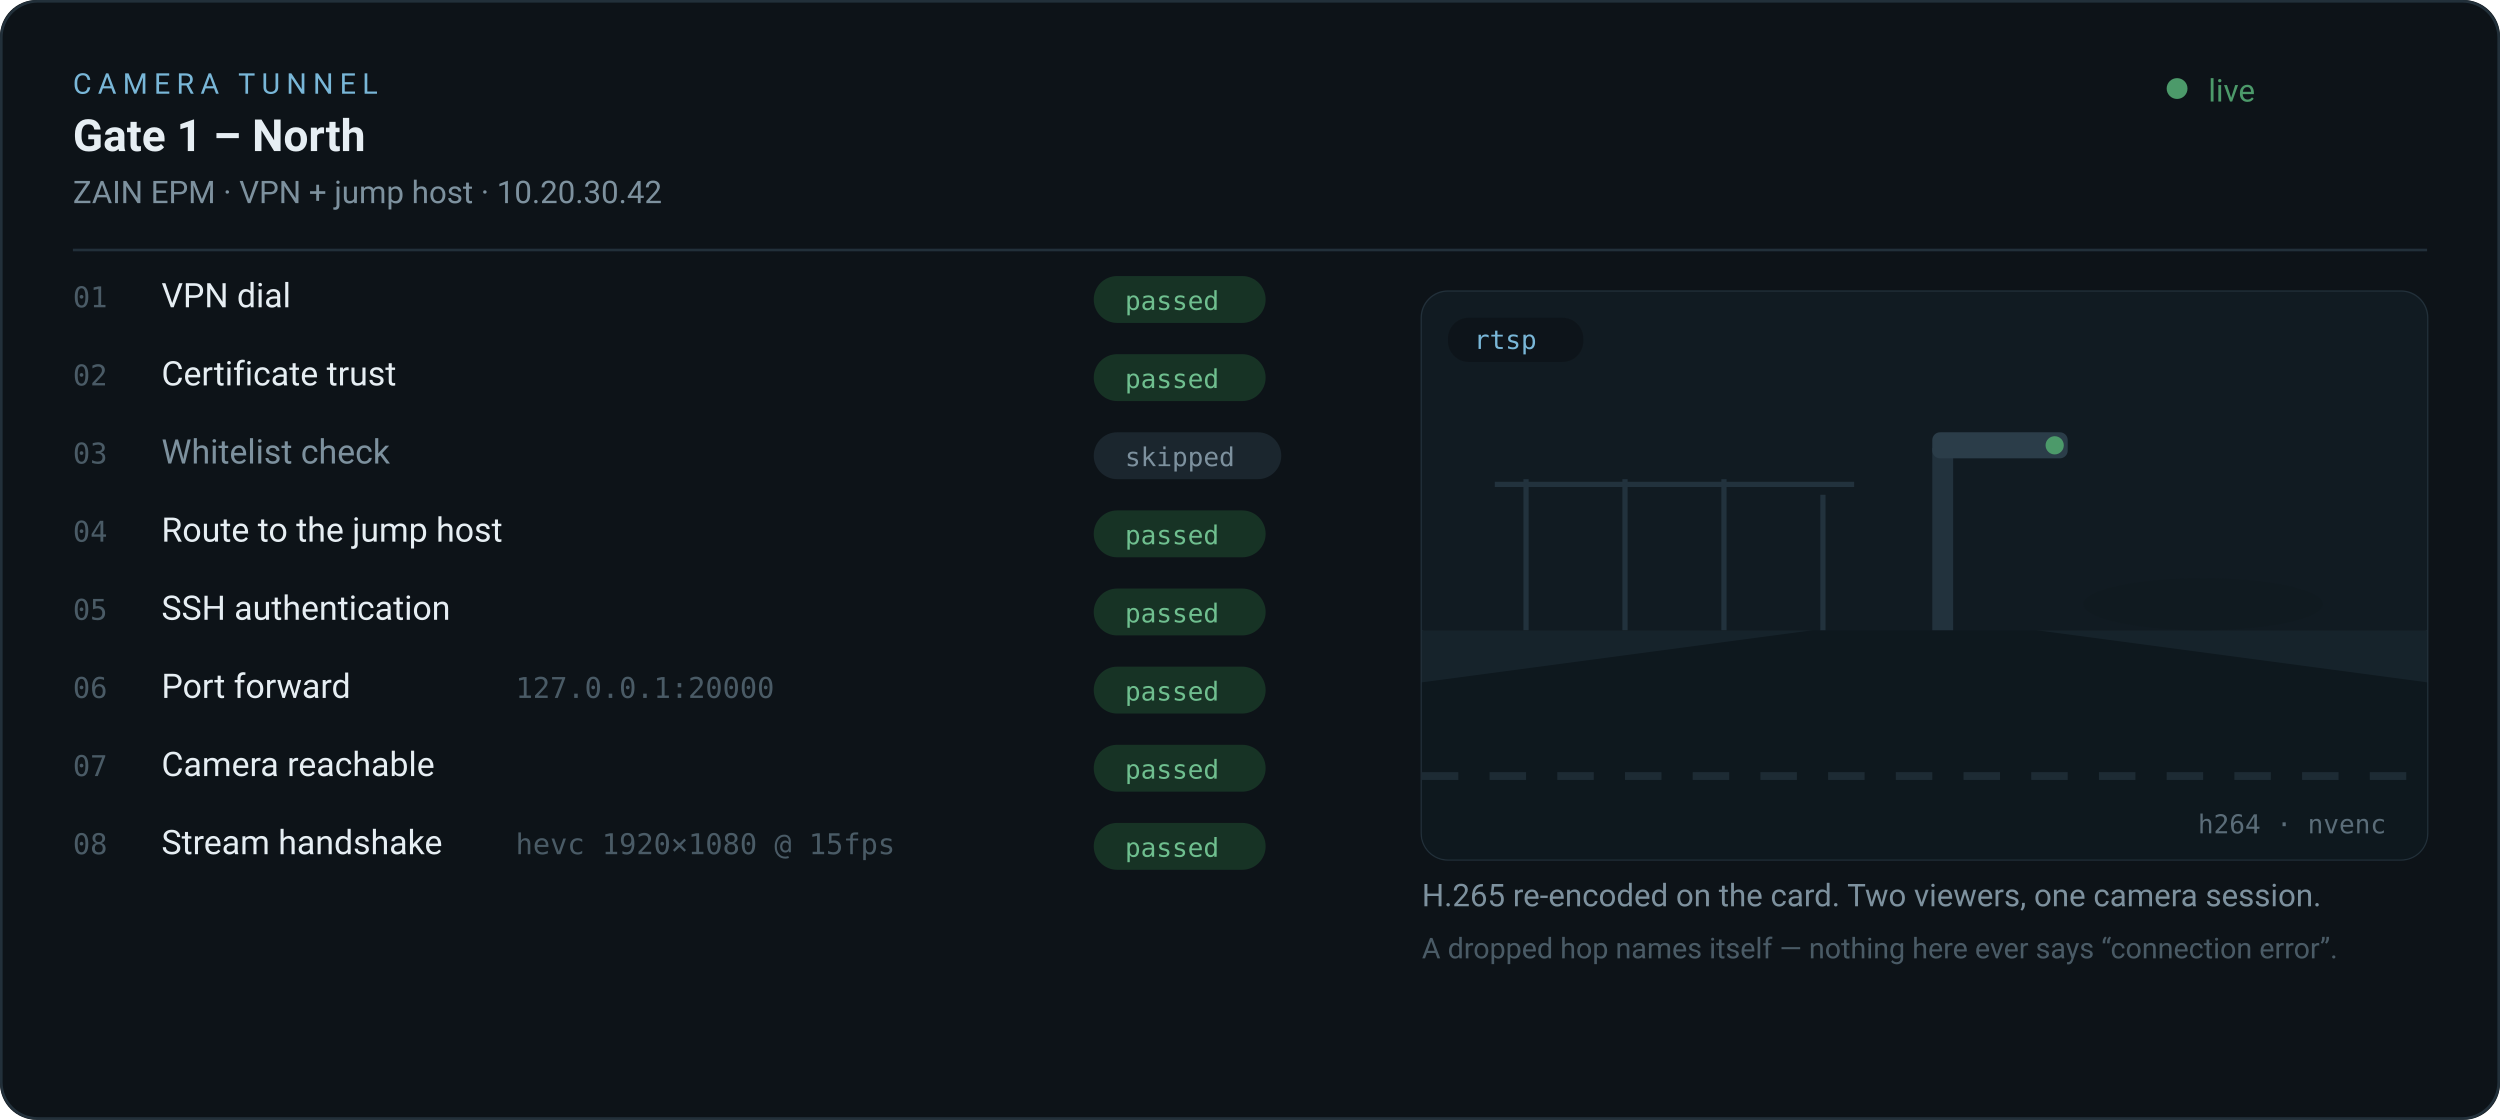
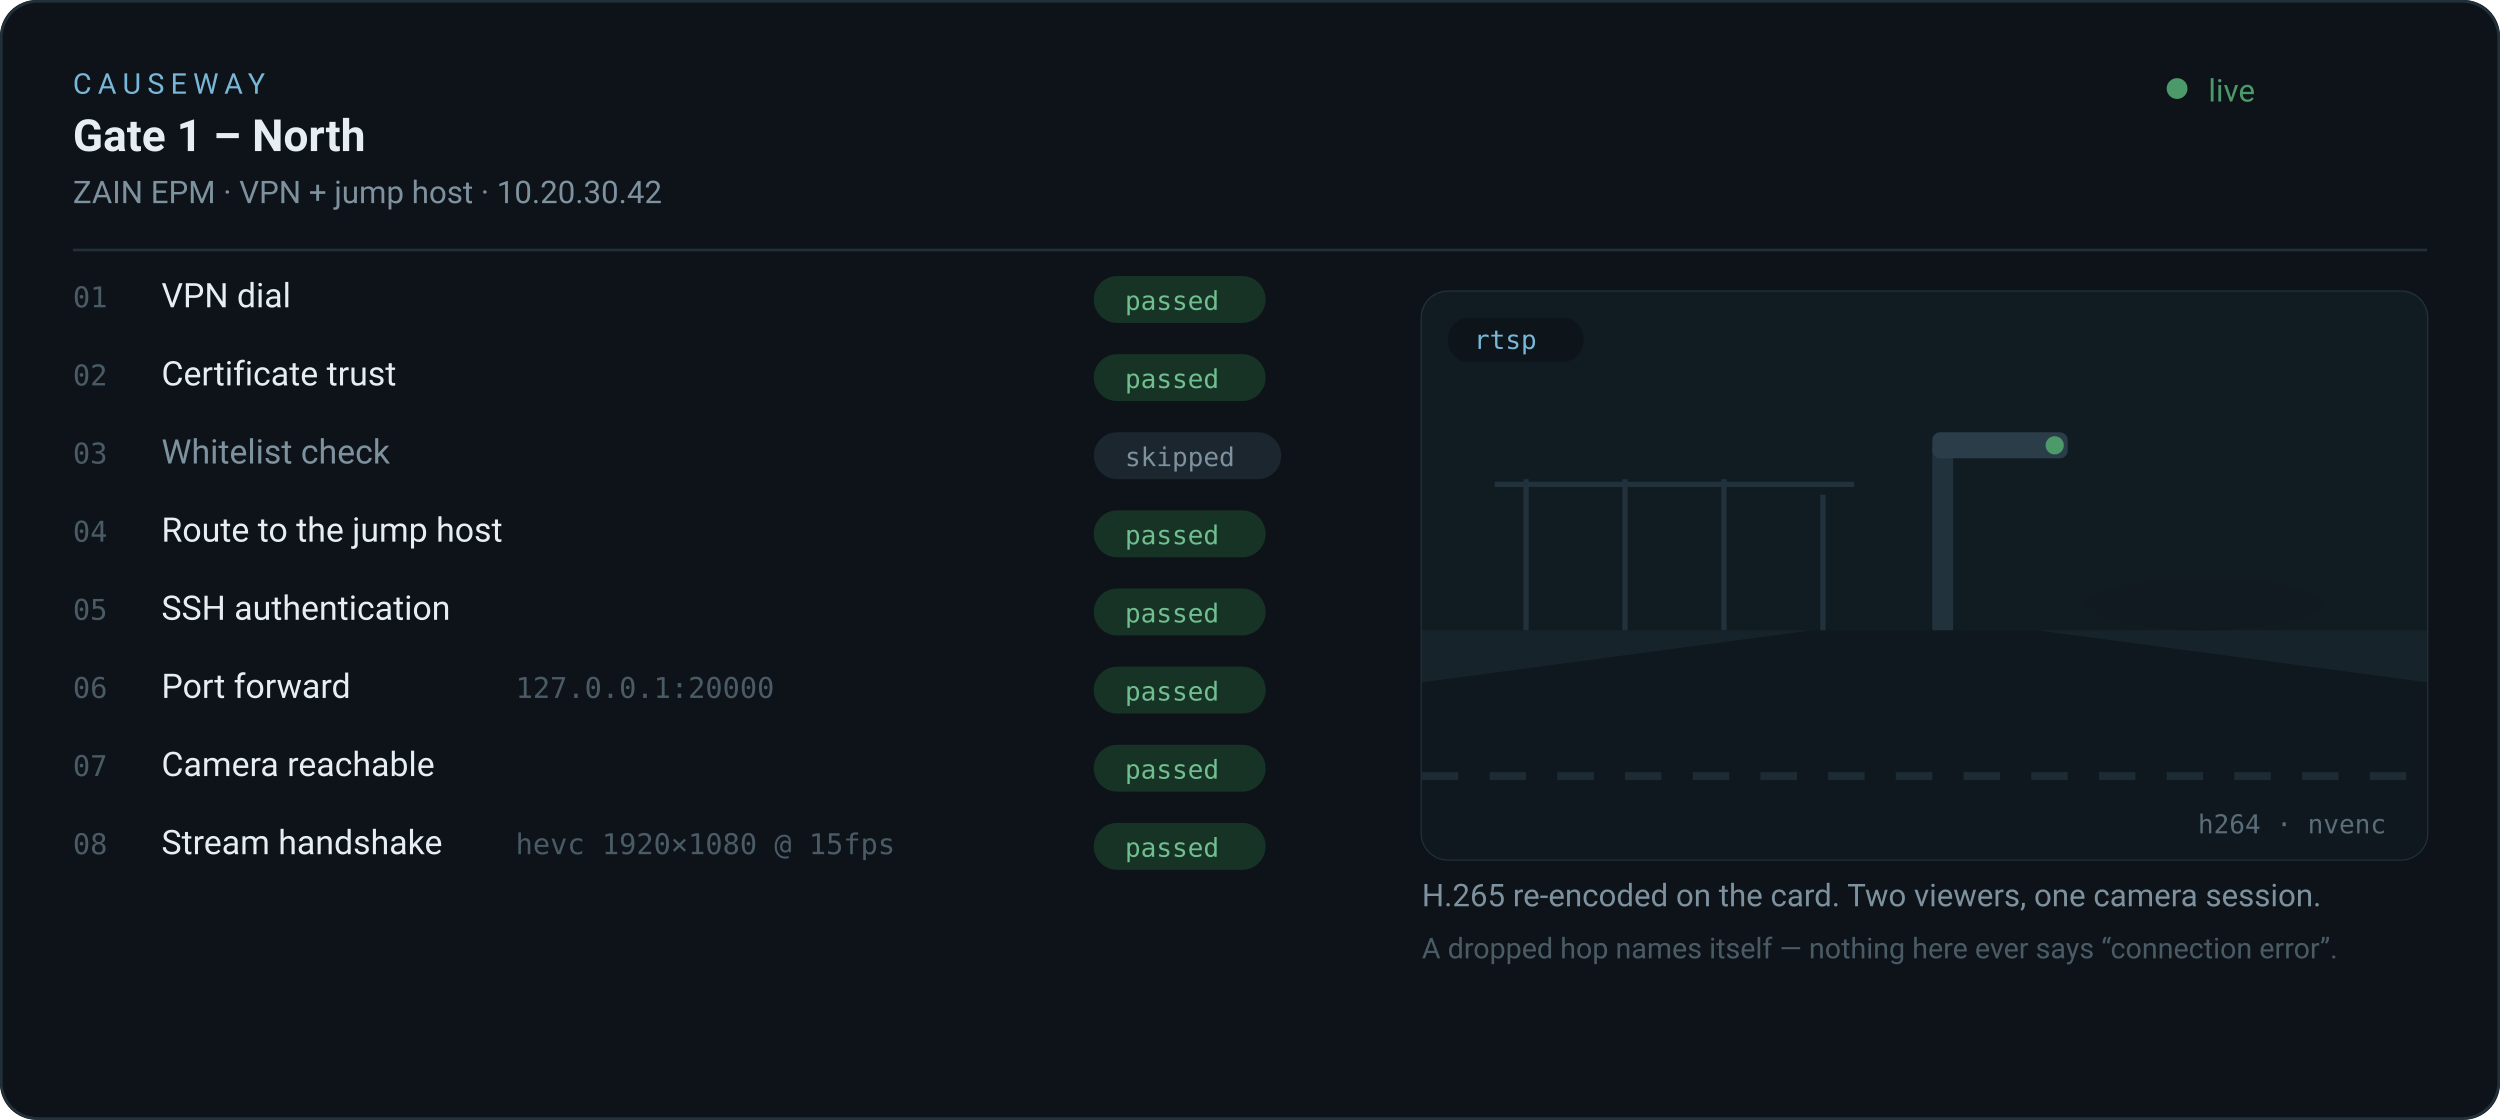
- <svg xmlns="http://www.w3.org/2000/svg" viewBox="0 0 960 430" width="960" height="430" role="img" aria-label="Camera Tunnel walking its eight connection gates, then playing a live preview">
+ <svg xmlns="http://www.w3.org/2000/svg" viewBox="0 0 960 430" width="960" height="430" role="img" aria-label="Causeway walking its eight connection gates, then playing a live preview">
  <style>
    /* One 14s cycle, and every element is on it with no animation-delay: the
       stagger lives in the keyframe percentages instead. Delays would shift each
       element's whole timeline, so the rows would also *vanish* one at a time at
       the end of the loop -- and any frame sampled near the boundary, including
       a thumbnail, would show a ladder with holes in it. This way everything
       restarts on the same tick and every frame is a coherent picture.

       Every cycle starts *finished* -- opacity 1 at 0% -- then blanks for a
       beat and rebuilds. That ordering is deliberate: anything that renders a
       single frame rather than playing the animation renders frame zero, and
       frame zero has to be the complete picture. Built the other way round, a
       thumbnail, a PDF export or a still preview is an empty card.

       CSS rather than SMIL because CSS survives GitHub's image pipeline, and
       nothing here needs script. */
    .f { font-family: ui-sans-serif, -apple-system, "Segoe UI", Roboto, sans-serif; }
    .m { font-family: ui-monospace, SFMono-Regular, Menlo, Consolas, monospace; }

    .step1, .step2, .step3, .step4, .step5,
    .step6, .step7, .step8, .step9 { animation: 14s linear infinite; }
    .step1 { animation-name: s1 } .step2 { animation-name: s2 }
    .step3 { animation-name: s3 } .step4 { animation-name: s4 }
    .step5 { animation-name: s5 } .step6 { animation-name: s6 }
    .step7 { animation-name: s7 } .step8 { animation-name: s8 }
    .step9 { animation-name: s9 }

    .livedot { animation: blink 1.6s ease-in-out infinite; }

    @keyframes s1 { 0%,2% { opacity: 1 } 3%,8% { opacity: 0 } 10%,100% { opacity: 1 } }
    @keyframes s2 { 0%,2% { opacity: 1 } 3%,12% { opacity: 0 } 14%,100% { opacity: 1 } }
    @keyframes s3 { 0%,2% { opacity: 1 } 3%,16% { opacity: 0 } 18%,100% { opacity: 1 } }
    @keyframes s4 { 0%,2% { opacity: 1 } 3%,20% { opacity: 0 } 22%,100% { opacity: 1 } }
    @keyframes s5 { 0%,2% { opacity: 1 } 3%,24% { opacity: 0 } 26%,100% { opacity: 1 } }
    @keyframes s6 { 0%,2% { opacity: 1 } 3%,28% { opacity: 0 } 30%,100% { opacity: 1 } }
    @keyframes s7 { 0%,2% { opacity: 1 } 3%,32% { opacity: 0 } 34%,100% { opacity: 1 } }
    @keyframes s8 { 0%,2% { opacity: 1 } 3%,36% { opacity: 0 } 38%,100% { opacity: 1 } }
    @keyframes s9 { 0%,2% { opacity: 1 } 3%,40% { opacity: 0 } 42%,100% { opacity: 1 } }

    @keyframes blink { 0%, 100% { opacity: 1 } 50% { opacity: .25 } }
  </style>
  <rect width="960" height="430" rx="14" fill="#0d1318" />
  <rect x="0.5" y="0.5" width="959" height="429" rx="14" fill="none" stroke="#22303a" />
  <g class="f">
-     <text x="28" y="36" fill="#79b7d8" font-size="11" letter-spacing="2.4">CAMERA TUNNEL</text>
+     <text x="28" y="36" fill="#79b7d8" font-size="11" letter-spacing="2.4">CAUSEWAY</text>
    <text x="28" y="58" fill="#e6eef3" font-size="17" font-weight="600">Gate 1 – North</text>
    <text x="28" y="78" fill="#7d919e" font-size="12">ZAIN EPM · VPN + jump host · 10.20.30.42</text>
  </g>
  <g class="video step9">
    <circle cx="836" cy="34" r="4" fill="#4c9a6a" class="livedot" />
    <text x="848" y="39" class="f" fill="#4c9a6a" font-size="12">live</text>
  </g>
  <line x1="28" y1="96" x2="932" y2="96" stroke="#22303a" />
  <g transform="translate(28 118)">
    <g class="row step1">
      <text class="m" x="0" y="0" fill="#4a5b66" font-size="11">01</text>
      <text class="f" x="34" y="0" fill="#e6eef3" font-size="13">VPN dial</text>
    </g>
    <g class="pill step1">
      <rect x="392" y="-12" width="66" height="18" rx="9" fill="#173325" />
      <text class="m" x="404" y="1" fill="#6fbf8f" font-size="10">passed</text>
    </g>
    <g class="row step2">
      <text class="m" x="0" y="30" fill="#4a5b66" font-size="11">02</text>
      <text class="f" x="34" y="30" fill="#e6eef3" font-size="13">Certificate trust</text>
    </g>
    <g class="pill step2">
      <rect x="392" y="18" width="66" height="18" rx="9" fill="#173325" />
      <text class="m" x="404" y="31" fill="#6fbf8f" font-size="10">passed</text>
    </g>
    <g class="row step3">
      <text class="m" x="0" y="60" fill="#4a5b66" font-size="11">03</text>
      <text class="f" x="34" y="60" fill="#7d919e" font-size="13">Whitelist check</text>
    </g>
    <g class="pill step3">
      <rect x="392" y="48" width="72" height="18" rx="9" fill="#1b262e" />
      <text class="m" x="404" y="61" fill="#7d919e" font-size="10">skipped</text>
    </g>
    <g class="row step4">
      <text class="m" x="0" y="90" fill="#4a5b66" font-size="11">04</text>
      <text class="f" x="34" y="90" fill="#e6eef3" font-size="13">Route to the jump host</text>
    </g>
    <g class="pill step4">
      <rect x="392" y="78" width="66" height="18" rx="9" fill="#173325" />
      <text class="m" x="404" y="91" fill="#6fbf8f" font-size="10">passed</text>
    </g>
    <g class="row step5">
      <text class="m" x="0" y="120" fill="#4a5b66" font-size="11">05</text>
      <text class="f" x="34" y="120" fill="#e6eef3" font-size="13">SSH authentication</text>
    </g>
    <g class="pill step5">
      <rect x="392" y="108" width="66" height="18" rx="9" fill="#173325" />
      <text class="m" x="404" y="121" fill="#6fbf8f" font-size="10">passed</text>
    </g>
    <g class="row step6">
      <text class="m" x="0" y="150" fill="#4a5b66" font-size="11">06</text>
      <text class="f" x="34" y="150" fill="#e6eef3" font-size="13">Port forward</text>
      <text class="m" x="170" y="150" fill="#4a5b66" font-size="11">127.0.0.1:20000</text>
    </g>
    <g class="pill step6">
      <rect x="392" y="138" width="66" height="18" rx="9" fill="#173325" />
      <text class="m" x="404" y="151" fill="#6fbf8f" font-size="10">passed</text>
    </g>
    <g class="row step7">
      <text class="m" x="0" y="180" fill="#4a5b66" font-size="11">07</text>
      <text class="f" x="34" y="180" fill="#e6eef3" font-size="13">Camera reachable</text>
    </g>
    <g class="pill step7">
      <rect x="392" y="168" width="66" height="18" rx="9" fill="#173325" />
      <text class="m" x="404" y="181" fill="#6fbf8f" font-size="10">passed</text>
    </g>
    <g class="row step8">
      <text class="m" x="0" y="210" fill="#4a5b66" font-size="11">08</text>
      <text class="f" x="34" y="210" fill="#e6eef3" font-size="13">Stream handshake</text>
      <text class="m" x="170" y="210" fill="#4a5b66" font-size="11">hevc 1920×1080 @ 15fps</text>
    </g>
    <g class="pill step8">
      <rect x="392" y="198" width="66" height="18" rx="9" fill="#173325" />
      <text class="m" x="404" y="211" fill="#6fbf8f" font-size="10">passed</text>
    </g>
  </g>
  <g class="video step9" transform="translate(546 112)">
    <rect width="386" height="218" rx="10" fill="#080c0f" stroke="#22303a" />
    <clipPath id="screen">
      <rect width="386" height="218" rx="10" />
    </clipPath>
    <g clip-path="url(#screen)">
      <rect width="386" height="130" fill="#111b22" />
      <rect y="130" width="386" height="88" fill="#16232b" />
      <path d="M0 150 L150 130 L236 130 L386 150 L386 218 L0 218 Z" fill="#0e181e" />
      <g stroke="#22323d" stroke-width="2">
        <path d="M40 130 V72 M78 130 V72 M116 130 V72 M154 130 V78" />
        <path d="M28 74 H166" />
      </g>
      <rect x="196" y="60" width="8" height="70" fill="#22323d" />
      <rect x="196" y="54" width="52" height="10" rx="3" fill="#2b3d49" />
      <circle cx="243" cy="59" r="3.5" fill="#4c9a6a" />
      <g stroke="#1d2b34" stroke-width="3" stroke-dasharray="14 12">
        <path d="M0 186 H386" />
      </g>
      <ellipse cx="300" cy="120" rx="46" ry="10" fill="#101a20" />
    </g>
    <g class="m" fill="#7d919e" font-size="10">
      <rect x="10" y="10" width="52" height="17" rx="8" fill="#0d1318" opacity=".8" />
      <text x="20" y="22" fill="#79b7d8">rtsp</text>
      <text x="298" y="208" fill="#5b6d79">h264 · nvenc</text>
    </g>
  </g>
  <g class="video step9 f" transform="translate(546 348)">
    <text x="0" y="0" fill="#7d919e" font-size="12">
      H.265 re-encoded on the card. Two viewers, one camera session.
    </text>
    <text x="0" y="20" fill="#4a5b66" font-size="11">
      A dropped hop names itself — nothing here ever says “connection error”.
    </text>
  </g>
</svg>
